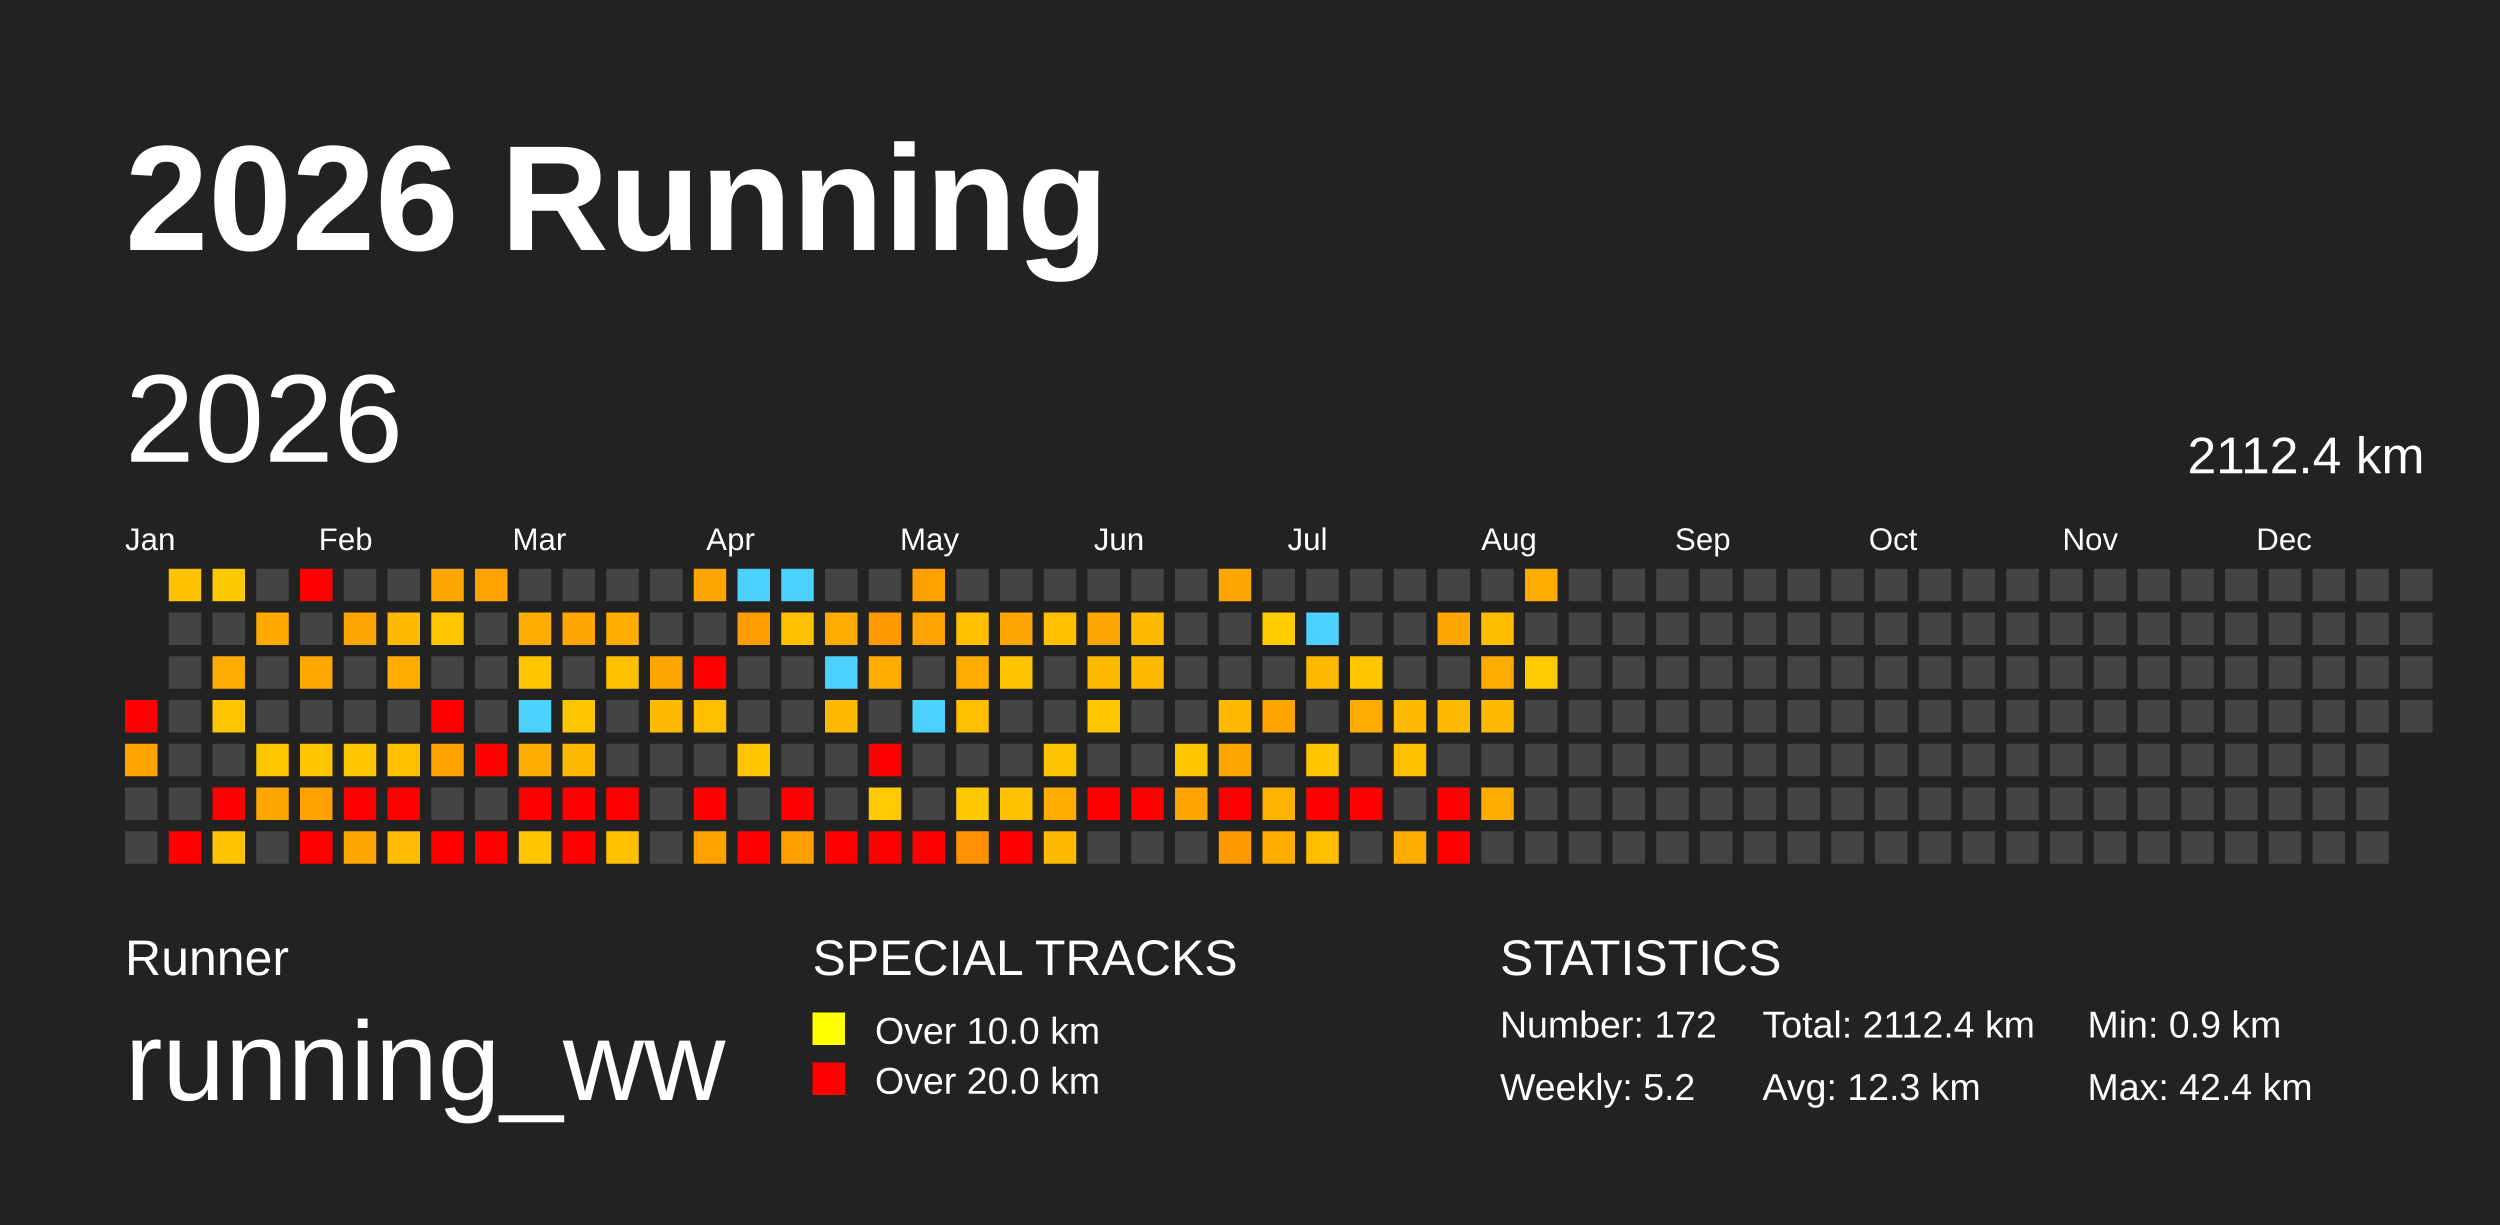
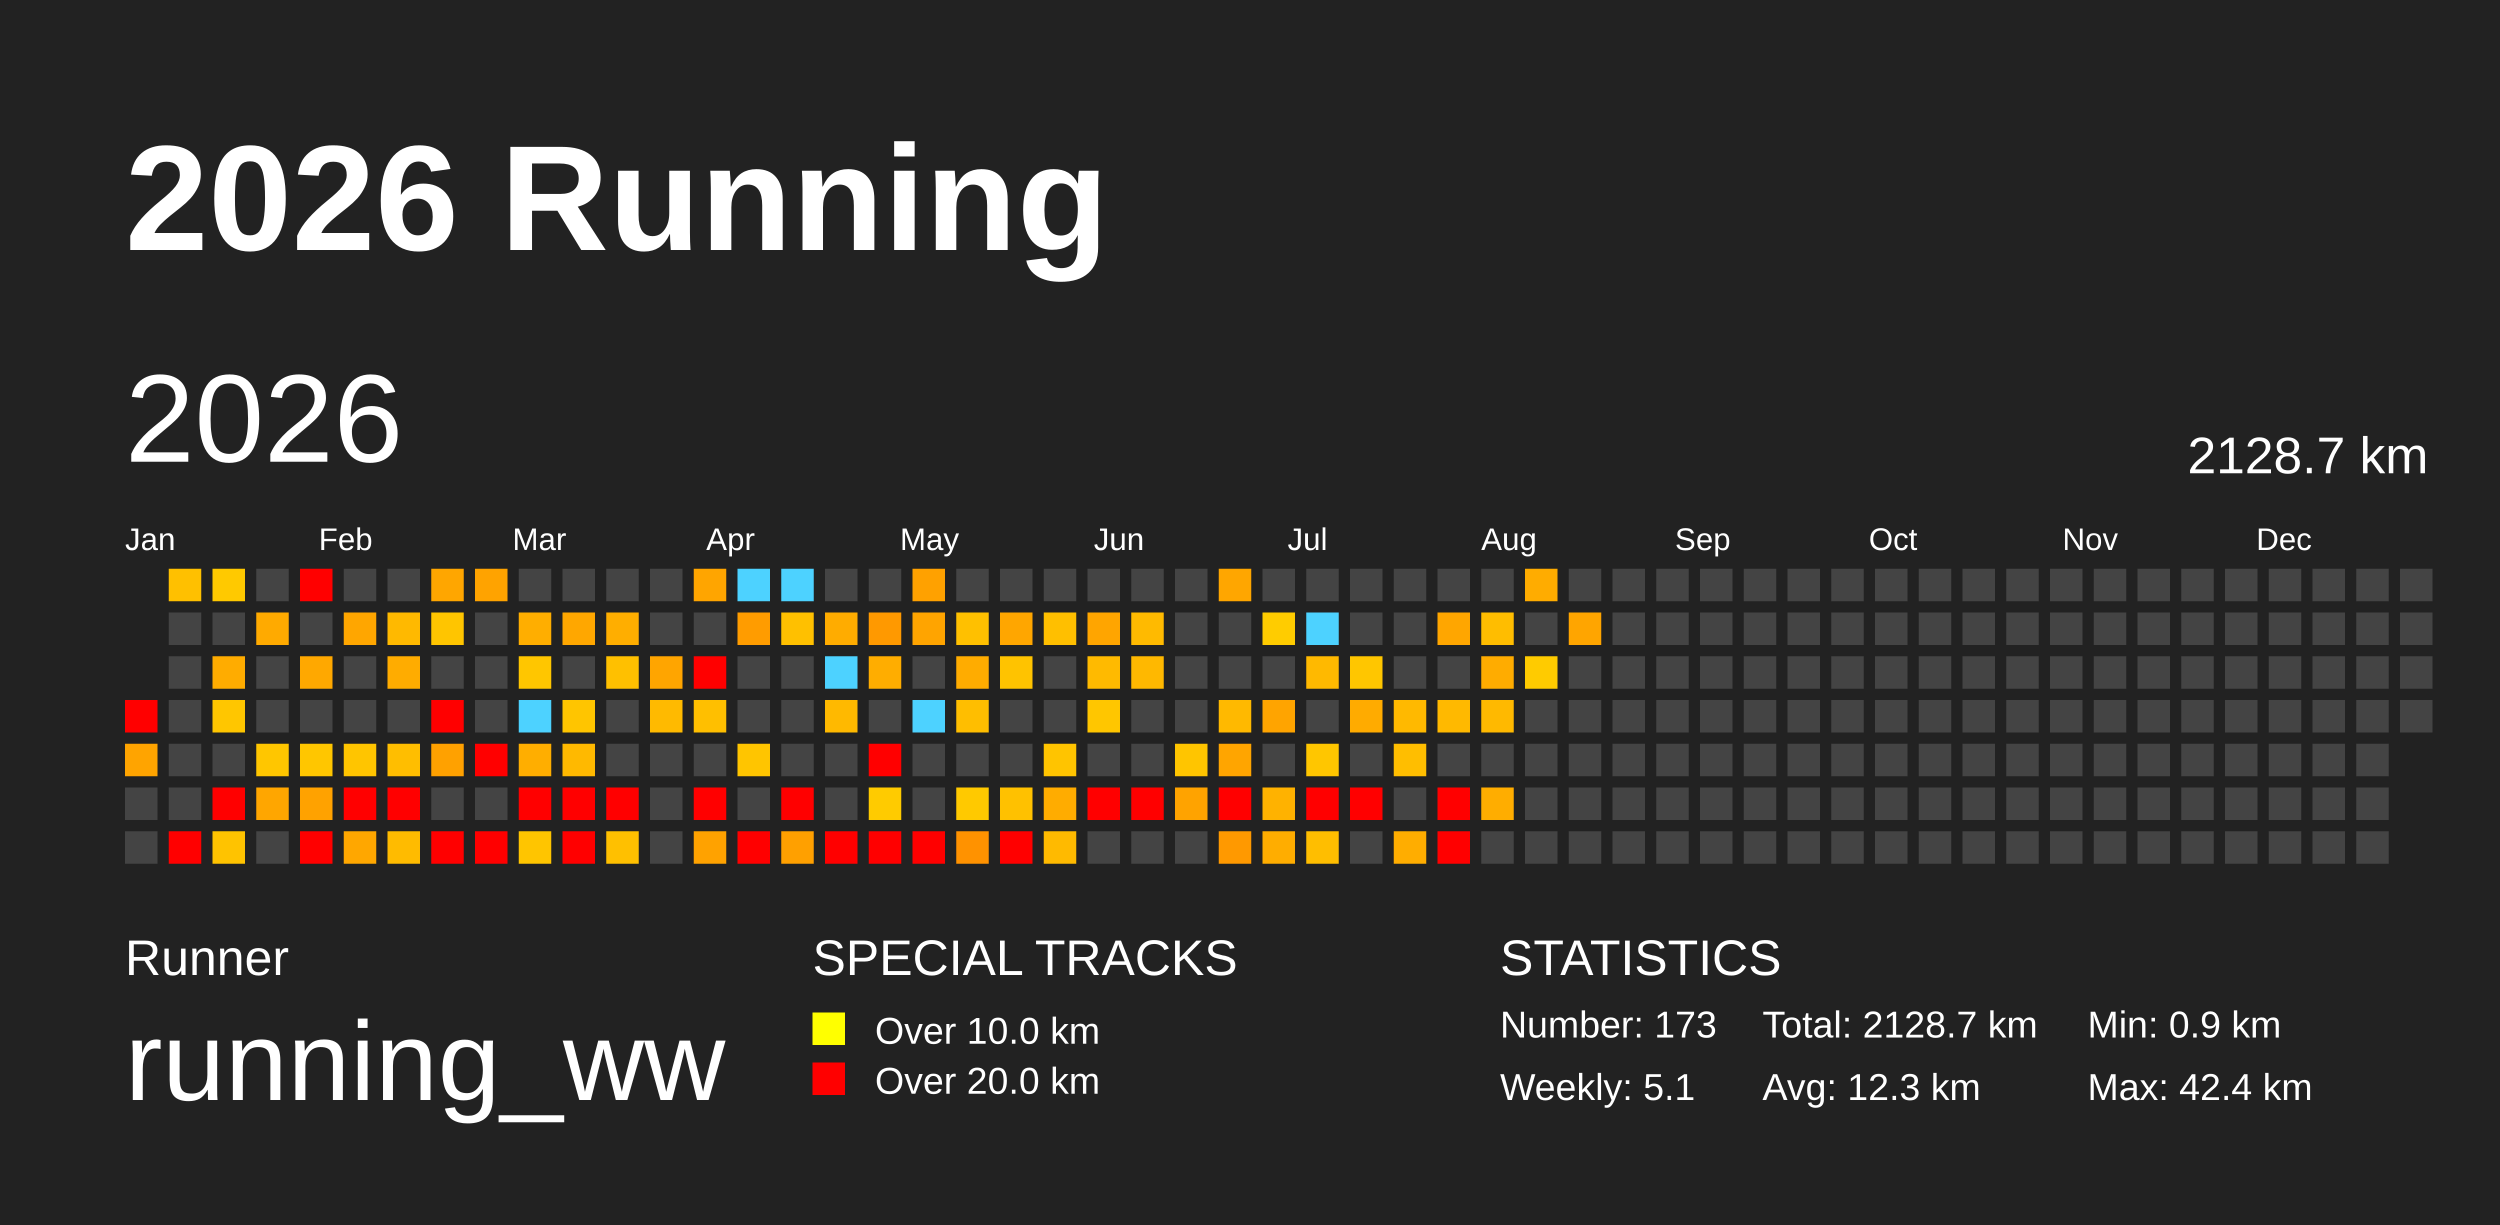
<svg xmlns="http://www.w3.org/2000/svg" baseProfile="full" height="98mm" version="1.1" viewBox="0,0,200,98" width="200mm">
  <defs />
  <rect fill="#222222" height="98" width="200" x="0" y="0" />
  <text fill="#FFFFFF" style="font-size:12px; font-family:Arial; font-weight:bold;" x="10" y="20">2026 Running</text>
  <text fill="#FFFFFF" style="font-size:4px; font-family:Arial" x="10" y="78">Runner</text>
  <text fill="#FFFFFF" style="font-size:9px; font-family:Arial" x="10" y="88">running_ww</text>
  <text fill="#FFFFFF" style="font-size:4px; font-family:Arial" x="65" y="78">SPECIAL TRACKS</text>
  <rect fill="yellow" height="2.6" width="2.6" x="65" y="81" />
  <text fill="#FFFFFF" style="font-size:3px; font-family:Arial" x="70" y="83.5">Over 10.0 km</text>
  <rect fill="red" height="2.6" width="2.6" x="65" y="85" />
  <text fill="#FFFFFF" style="font-size:3px; font-family:Arial" x="70" y="87.5">Over 20.0 km</text>
  <text fill="#FFFFFF" style="font-size:4px; font-family:Arial" x="120" y="78">STATISTICS</text>
-   <text fill="#FFFFFF" style="font-size:3px; font-family:Arial" x="120" y="83">Number: 172</text>
-   <text fill="#FFFFFF" style="font-size:3px; font-family:Arial" x="120" y="88">Weekly: 5.2</text>
-   <text fill="#FFFFFF" style="font-size:3px; font-family:Arial" x="141" y="83">Total: 2112.4 km</text>
+   <text fill="#FFFFFF" style="font-size:3px; font-family:Arial" x="120" y="83">Number: 173</text>
+   <text fill="#FFFFFF" style="font-size:3px; font-family:Arial" x="120" y="88">Weekly: 5.1</text>
+   <text fill="#FFFFFF" style="font-size:3px; font-family:Arial" x="141" y="83">Total: 2128.7 km</text>
  <text fill="#FFFFFF" style="font-size:3px; font-family:Arial" x="141" y="88">Avg: 12.3 km</text>
  <text fill="#FFFFFF" style="font-size:3px; font-family:Arial" x="167" y="83">Min: 0.9 km</text>
  <text fill="#FFFFFF" style="font-size:3px; font-family:Arial" x="167" y="88">Max: 42.4 km</text>
  <text dominant-baseline="hanging" fill="#FFFFFF" style="font-size:10.0px; font-family:Arial;" x="10" y="30">2026</text>
-   <text dominant-baseline="hanging" fill="#FFFFFF" style="font-size:4.125px; font-family:Arial;" x="175" y="35">2112.4 km</text>
+   <text dominant-baseline="hanging" fill="#FFFFFF" style="font-size:4.125px; font-family:Arial;" x="175" y="35">2128.7 km</text>
  <text fill="#FFFFFF" style="font-size:2.5px; font-family:Arial" x="10.0" y="44">Jan</text>
  <text fill="#FFFFFF" style="font-size:2.5px; font-family:Arial" x="25.5" y="44">Feb</text>
  <text fill="#FFFFFF" style="font-size:2.5px; font-family:Arial" x="41.0" y="44">Mar</text>
  <text fill="#FFFFFF" style="font-size:2.5px; font-family:Arial" x="56.5" y="44">Apr</text>
  <text fill="#FFFFFF" style="font-size:2.5px; font-family:Arial" x="72.0" y="44">May</text>
  <text fill="#FFFFFF" style="font-size:2.5px; font-family:Arial" x="87.5" y="44">Jun</text>
  <text fill="#FFFFFF" style="font-size:2.5px; font-family:Arial" x="103.0" y="44">Jul</text>
  <text fill="#FFFFFF" style="font-size:2.5px; font-family:Arial" x="118.5" y="44">Aug</text>
  <text fill="#FFFFFF" style="font-size:2.5px; font-family:Arial" x="134.0" y="44">Sep</text>
  <text fill="#FFFFFF" style="font-size:2.5px; font-family:Arial" x="149.5" y="44">Oct</text>
  <text fill="#FFFFFF" style="font-size:2.5px; font-family:Arial" x="165.0" y="44">Nov</text>
  <text fill="#FFFFFF" style="font-size:2.5px; font-family:Arial" x="180.5" y="44">Dec</text>
  <rect fill="red" height="2.6" width="2.6" x="10.0" y="56.0" />
  <rect fill="#ffa400" height="2.6" width="2.6" x="10.0" y="59.5" />
  <rect fill="#444444" height="2.6" width="2.6" x="10.0" y="63.0" />
  <rect fill="#444444" height="2.6" width="2.6" x="10.0" y="66.5" />
  <rect fill="#ffc000" height="2.6" width="2.6" x="13.5" y="45.5" />
  <rect fill="#444444" height="2.6" width="2.6" x="13.5" y="49.0" />
  <rect fill="#444444" height="2.6" width="2.6" x="13.5" y="52.5" />
  <rect fill="#444444" height="2.6" width="2.6" x="13.5" y="56.0" />
  <rect fill="#444444" height="2.6" width="2.6" x="13.5" y="59.5" />
  <rect fill="#444444" height="2.6" width="2.6" x="13.5" y="63.0" />
  <rect fill="red" height="2.6" width="2.6" x="13.5" y="66.5" />
  <rect fill="#ffc900" height="2.6" width="2.6" x="17.0" y="45.5" />
  <rect fill="#444444" height="2.6" width="2.6" x="17.0" y="49.0" />
  <rect fill="#ffac00" height="2.6" width="2.6" x="17.0" y="52.5" />
  <rect fill="#ffc600" height="2.6" width="2.6" x="17.0" y="56.0" />
  <rect fill="#444444" height="2.6" width="2.6" x="17.0" y="59.5" />
  <rect fill="red" height="2.6" width="2.6" x="17.0" y="63.0" />
  <rect fill="#ffc300" height="2.6" width="2.6" x="17.0" y="66.5" />
  <rect fill="#444444" height="2.6" width="2.6" x="20.5" y="45.5" />
  <rect fill="#ffaa00" height="2.6" width="2.6" x="20.5" y="49.0" />
  <rect fill="#444444" height="2.6" width="2.6" x="20.5" y="52.5" />
  <rect fill="#444444" height="2.6" width="2.6" x="20.5" y="56.0" />
  <rect fill="#ffc600" height="2.6" width="2.6" x="20.5" y="59.5" />
  <rect fill="#ffa600" height="2.6" width="2.6" x="20.5" y="63.0" />
  <rect fill="#444444" height="2.6" width="2.6" x="20.5" y="66.5" />
  <rect fill="red" height="2.6" width="2.6" x="24.0" y="45.5" />
  <rect fill="#444444" height="2.6" width="2.6" x="24.0" y="49.0" />
  <rect fill="#ffa800" height="2.6" width="2.6" x="24.0" y="52.5" />
  <rect fill="#444444" height="2.6" width="2.6" x="24.0" y="56.0" />
  <rect fill="#ffc600" height="2.6" width="2.6" x="24.0" y="59.5" />
  <rect fill="#ffa200" height="2.6" width="2.6" x="24.0" y="63.0" />
  <rect fill="red" height="2.6" width="2.6" x="24.0" y="66.5" />
  <rect fill="#444444" height="2.6" width="2.6" x="27.5" y="45.5" />
  <rect fill="#ffa600" height="2.6" width="2.6" x="27.5" y="49.0" />
  <rect fill="#444444" height="2.6" width="2.6" x="27.5" y="52.5" />
  <rect fill="#444444" height="2.6" width="2.6" x="27.5" y="56.0" />
  <rect fill="#ffc500" height="2.6" width="2.6" x="27.5" y="59.5" />
  <rect fill="red" height="2.6" width="2.6" x="27.5" y="63.0" />
  <rect fill="#ffa700" height="2.6" width="2.6" x="27.5" y="66.5" />
  <rect fill="#444444" height="2.6" width="2.6" x="31.0" y="45.5" />
  <rect fill="#ffb900" height="2.6" width="2.6" x="31.0" y="49.0" />
  <rect fill="#ffac00" height="2.6" width="2.6" x="31.0" y="52.5" />
  <rect fill="#444444" height="2.6" width="2.6" x="31.0" y="56.0" />
  <rect fill="#ffbe00" height="2.6" width="2.6" x="31.0" y="59.5" />
  <rect fill="red" height="2.6" width="2.6" x="31.0" y="63.0" />
  <rect fill="#ffbb00" height="2.6" width="2.6" x="31.0" y="66.5" />
  <rect fill="#ffa600" height="2.6" width="2.6" x="34.5" y="45.5" />
  <rect fill="#ffc500" height="2.6" width="2.6" x="34.5" y="49.0" />
  <rect fill="#444444" height="2.6" width="2.6" x="34.5" y="52.5" />
  <rect fill="red" height="2.6" width="2.6" x="34.5" y="56.0" />
  <rect fill="#ffa100" height="2.6" width="2.6" x="34.5" y="59.5" />
  <rect fill="#444444" height="2.6" width="2.6" x="34.5" y="63.0" />
  <rect fill="red" height="2.6" width="2.6" x="34.5" y="66.5" />
  <rect fill="#ffa300" height="2.6" width="2.6" x="38.0" y="45.5" />
  <rect fill="#444444" height="2.6" width="2.6" x="38.0" y="49.0" />
  <rect fill="#444444" height="2.6" width="2.6" x="38.0" y="52.5" />
  <rect fill="#444444" height="2.6" width="2.6" x="38.0" y="56.0" />
  <rect fill="red" height="2.6" width="2.6" x="38.0" y="59.5" />
  <rect fill="#444444" height="2.6" width="2.6" x="38.0" y="63.0" />
  <rect fill="red" height="2.6" width="2.6" x="38.0" y="66.5" />
  <rect fill="#444444" height="2.6" width="2.6" x="41.5" y="45.5" />
  <rect fill="#ffae00" height="2.6" width="2.6" x="41.5" y="49.0" />
  <rect fill="#ffc600" height="2.6" width="2.6" x="41.5" y="52.5" />
  <rect fill="#4dd2ff" height="2.6" width="2.6" x="41.5" y="56.0" />
  <rect fill="#ffae00" height="2.6" width="2.6" x="41.5" y="59.5" />
  <rect fill="red" height="2.6" width="2.6" x="41.5" y="63.0" />
  <rect fill="#ffc500" height="2.6" width="2.6" x="41.5" y="66.5" />
  <rect fill="#444444" height="2.6" width="2.6" x="45.0" y="45.5" />
  <rect fill="#ffa700" height="2.6" width="2.6" x="45.0" y="49.0" />
  <rect fill="#444444" height="2.6" width="2.6" x="45.0" y="52.5" />
  <rect fill="#ffc500" height="2.6" width="2.6" x="45.0" y="56.0" />
  <rect fill="#ffb900" height="2.6" width="2.6" x="45.0" y="59.5" />
  <rect fill="red" height="2.6" width="2.6" x="45.0" y="63.0" />
  <rect fill="red" height="2.6" width="2.6" x="45.0" y="66.5" />
  <rect fill="#444444" height="2.6" width="2.6" x="48.5" y="45.5" />
  <rect fill="#ffae00" height="2.6" width="2.6" x="48.5" y="49.0" />
  <rect fill="#ffc000" height="2.6" width="2.6" x="48.5" y="52.5" />
  <rect fill="#444444" height="2.6" width="2.6" x="48.5" y="56.0" />
  <rect fill="#444444" height="2.6" width="2.6" x="48.5" y="59.5" />
  <rect fill="red" height="2.6" width="2.6" x="48.5" y="63.0" />
  <rect fill="#ffc000" height="2.6" width="2.6" x="48.5" y="66.5" />
  <rect fill="#444444" height="2.6" width="2.6" x="52.0" y="45.5" />
  <rect fill="#444444" height="2.6" width="2.6" x="52.0" y="49.0" />
  <rect fill="#ffa500" height="2.6" width="2.6" x="52.0" y="52.5" />
  <rect fill="#ffba00" height="2.6" width="2.6" x="52.0" y="56.0" />
  <rect fill="#444444" height="2.6" width="2.6" x="52.0" y="59.5" />
  <rect fill="#444444" height="2.6" width="2.6" x="52.0" y="63.0" />
  <rect fill="#444444" height="2.6" width="2.6" x="52.0" y="66.5" />
  <rect fill="#ffa500" height="2.6" width="2.6" x="55.5" y="45.5" />
  <rect fill="#444444" height="2.6" width="2.6" x="55.5" y="49.0" />
  <rect fill="red" height="2.6" width="2.6" x="55.5" y="52.5" />
  <rect fill="#ffbf00" height="2.6" width="2.6" x="55.5" y="56.0" />
  <rect fill="#444444" height="2.6" width="2.6" x="55.5" y="59.5" />
  <rect fill="red" height="2.6" width="2.6" x="55.5" y="63.0" />
  <rect fill="#ffa200" height="2.6" width="2.6" x="55.5" y="66.5" />
  <rect fill="#4dd2ff" height="2.6" width="2.6" x="59.0" y="45.5" />
  <rect fill="#ff9c00" height="2.6" width="2.6" x="59.0" y="49.0" />
  <rect fill="#444444" height="2.6" width="2.6" x="59.0" y="52.5" />
  <rect fill="#444444" height="2.6" width="2.6" x="59.0" y="56.0" />
  <rect fill="#ffc500" height="2.6" width="2.6" x="59.0" y="59.5" />
  <rect fill="#444444" height="2.6" width="2.6" x="59.0" y="63.0" />
  <rect fill="red" height="2.6" width="2.6" x="59.0" y="66.5" />
  <rect fill="#4dd2ff" height="2.6" width="2.6" x="62.5" y="45.5" />
  <rect fill="#ffc000" height="2.6" width="2.6" x="62.5" y="49.0" />
  <rect fill="#444444" height="2.6" width="2.6" x="62.5" y="52.5" />
  <rect fill="#444444" height="2.6" width="2.6" x="62.5" y="56.0" />
  <rect fill="#444444" height="2.6" width="2.6" x="62.5" y="59.5" />
  <rect fill="red" height="2.6" width="2.6" x="62.5" y="63.0" />
  <rect fill="#ffa000" height="2.6" width="2.6" x="62.5" y="66.5" />
  <rect fill="#444444" height="2.6" width="2.6" x="66.0" y="45.5" />
  <rect fill="#ffac00" height="2.6" width="2.6" x="66.0" y="49.0" />
  <rect fill="#4dd2ff" height="2.6" width="2.6" x="66.0" y="52.5" />
  <rect fill="#ffb900" height="2.6" width="2.6" x="66.0" y="56.0" />
  <rect fill="#444444" height="2.6" width="2.6" x="66.0" y="59.5" />
  <rect fill="#444444" height="2.6" width="2.6" x="66.0" y="63.0" />
  <rect fill="red" height="2.6" width="2.6" x="66.0" y="66.5" />
  <rect fill="#444444" height="2.6" width="2.6" x="69.5" y="45.5" />
  <rect fill="#ff9900" height="2.6" width="2.6" x="69.5" y="49.0" />
  <rect fill="#ffad00" height="2.6" width="2.6" x="69.5" y="52.5" />
  <rect fill="#444444" height="2.6" width="2.6" x="69.5" y="56.0" />
  <rect fill="red" height="2.6" width="2.6" x="69.5" y="59.5" />
  <rect fill="#ffcb00" height="2.6" width="2.6" x="69.5" y="63.0" />
  <rect fill="red" height="2.6" width="2.6" x="69.5" y="66.5" />
  <rect fill="#ffa100" height="2.6" width="2.6" x="73.0" y="45.5" />
  <rect fill="#ffa400" height="2.6" width="2.6" x="73.0" y="49.0" />
  <rect fill="#444444" height="2.6" width="2.6" x="73.0" y="52.5" />
  <rect fill="#4dd2ff" height="2.6" width="2.6" x="73.0" y="56.0" />
  <rect fill="#444444" height="2.6" width="2.6" x="73.0" y="59.5" />
  <rect fill="#444444" height="2.6" width="2.6" x="73.0" y="63.0" />
  <rect fill="red" height="2.6" width="2.6" x="73.0" y="66.5" />
  <rect fill="#444444" height="2.6" width="2.6" x="76.5" y="45.5" />
  <rect fill="#ffc000" height="2.6" width="2.6" x="76.5" y="49.0" />
  <rect fill="#ffac00" height="2.6" width="2.6" x="76.5" y="52.5" />
  <rect fill="#ffbe00" height="2.6" width="2.6" x="76.5" y="56.0" />
  <rect fill="#444444" height="2.6" width="2.6" x="76.5" y="59.5" />
  <rect fill="#ffc900" height="2.6" width="2.6" x="76.5" y="63.0" />
  <rect fill="#ff9200" height="2.6" width="2.6" x="76.5" y="66.5" />
  <rect fill="#444444" height="2.6" width="2.6" x="80.0" y="45.5" />
  <rect fill="#ffa600" height="2.6" width="2.6" x="80.0" y="49.0" />
  <rect fill="#ffc300" height="2.6" width="2.6" x="80.0" y="52.5" />
  <rect fill="#444444" height="2.6" width="2.6" x="80.0" y="56.0" />
  <rect fill="#444444" height="2.6" width="2.6" x="80.0" y="59.5" />
  <rect fill="#ffc100" height="2.6" width="2.6" x="80.0" y="63.0" />
  <rect fill="red" height="2.6" width="2.6" x="80.0" y="66.5" />
  <rect fill="#444444" height="2.6" width="2.6" x="83.5" y="45.5" />
  <rect fill="#ffbf00" height="2.6" width="2.6" x="83.5" y="49.0" />
  <rect fill="#444444" height="2.6" width="2.6" x="83.5" y="52.5" />
  <rect fill="#444444" height="2.6" width="2.6" x="83.5" y="56.0" />
  <rect fill="#ffc400" height="2.6" width="2.6" x="83.5" y="59.5" />
  <rect fill="#ffac00" height="2.6" width="2.6" x="83.5" y="63.0" />
  <rect fill="#ffba00" height="2.6" width="2.6" x="83.5" y="66.5" />
  <rect fill="#444444" height="2.6" width="2.6" x="87.0" y="45.5" />
  <rect fill="#ffa500" height="2.6" width="2.6" x="87.0" y="49.0" />
  <rect fill="#ffba00" height="2.6" width="2.6" x="87.0" y="52.5" />
  <rect fill="#ffc600" height="2.6" width="2.6" x="87.0" y="56.0" />
  <rect fill="#444444" height="2.6" width="2.6" x="87.0" y="59.5" />
  <rect fill="red" height="2.6" width="2.6" x="87.0" y="63.0" />
  <rect fill="#444444" height="2.6" width="2.6" x="87.0" y="66.5" />
  <rect fill="#444444" height="2.6" width="2.6" x="90.5" y="45.5" />
  <rect fill="#ffba00" height="2.6" width="2.6" x="90.5" y="49.0" />
  <rect fill="#ffb800" height="2.6" width="2.6" x="90.5" y="52.5" />
  <rect fill="#444444" height="2.6" width="2.6" x="90.5" y="56.0" />
  <rect fill="#444444" height="2.6" width="2.6" x="90.5" y="59.5" />
  <rect fill="red" height="2.6" width="2.6" x="90.5" y="63.0" />
  <rect fill="#444444" height="2.6" width="2.6" x="90.5" y="66.5" />
  <rect fill="#444444" height="2.6" width="2.6" x="94.0" y="45.5" />
  <rect fill="#444444" height="2.6" width="2.6" x="94.0" y="49.0" />
  <rect fill="#444444" height="2.6" width="2.6" x="94.0" y="52.5" />
  <rect fill="#444444" height="2.6" width="2.6" x="94.0" y="56.0" />
  <rect fill="#ffc500" height="2.6" width="2.6" x="94.0" y="59.5" />
  <rect fill="#ffa300" height="2.6" width="2.6" x="94.0" y="63.0" />
  <rect fill="#444444" height="2.6" width="2.6" x="94.0" y="66.5" />
  <rect fill="#ffa600" height="2.6" width="2.6" x="97.5" y="45.5" />
  <rect fill="#444444" height="2.6" width="2.6" x="97.5" y="49.0" />
  <rect fill="#444444" height="2.6" width="2.6" x="97.5" y="52.5" />
  <rect fill="#ffb900" height="2.6" width="2.6" x="97.5" y="56.0" />
  <rect fill="#ffa500" height="2.6" width="2.6" x="97.5" y="59.5" />
  <rect fill="red" height="2.6" width="2.6" x="97.5" y="63.0" />
  <rect fill="#ff9900" height="2.6" width="2.6" x="97.5" y="66.5" />
  <rect fill="#444444" height="2.6" width="2.6" x="101.0" y="45.5" />
  <rect fill="#ffcc00" height="2.6" width="2.6" x="101.0" y="49.0" />
  <rect fill="#444444" height="2.6" width="2.6" x="101.0" y="52.5" />
  <rect fill="#ffa400" height="2.6" width="2.6" x="101.0" y="56.0" />
  <rect fill="#444444" height="2.6" width="2.6" x="101.0" y="59.5" />
  <rect fill="#ffb200" height="2.6" width="2.6" x="101.0" y="63.0" />
  <rect fill="#ffad00" height="2.6" width="2.6" x="101.0" y="66.5" />
  <rect fill="#444444" height="2.6" width="2.6" x="104.5" y="45.5" />
  <rect fill="#4dd2ff" height="2.6" width="2.6" x="104.5" y="49.0" />
  <rect fill="#ffb900" height="2.6" width="2.6" x="104.5" y="52.5" />
  <rect fill="#444444" height="2.6" width="2.6" x="104.5" y="56.0" />
  <rect fill="#ffc600" height="2.6" width="2.6" x="104.5" y="59.5" />
  <rect fill="red" height="2.6" width="2.6" x="104.5" y="63.0" />
  <rect fill="#ffbe00" height="2.6" width="2.6" x="104.5" y="66.5" />
  <rect fill="#444444" height="2.6" width="2.6" x="108.0" y="45.5" />
  <rect fill="#444444" height="2.6" width="2.6" x="108.0" y="49.0" />
  <rect fill="#ffc600" height="2.6" width="2.6" x="108.0" y="52.5" />
  <rect fill="#ffab00" height="2.6" width="2.6" x="108.0" y="56.0" />
  <rect fill="#444444" height="2.6" width="2.6" x="108.0" y="59.5" />
  <rect fill="red" height="2.6" width="2.6" x="108.0" y="63.0" />
  <rect fill="#444444" height="2.6" width="2.6" x="108.0" y="66.5" />
  <rect fill="#444444" height="2.6" width="2.6" x="111.5" y="45.5" />
  <rect fill="#444444" height="2.6" width="2.6" x="111.5" y="49.0" />
  <rect fill="#444444" height="2.6" width="2.6" x="111.5" y="52.5" />
  <rect fill="#ffb900" height="2.6" width="2.6" x="111.5" y="56.0" />
  <rect fill="#ffbe00" height="2.6" width="2.6" x="111.5" y="59.5" />
  <rect fill="#444444" height="2.6" width="2.6" x="111.5" y="63.0" />
  <rect fill="#ffad00" height="2.6" width="2.6" x="111.5" y="66.5" />
  <rect fill="#444444" height="2.6" width="2.6" x="115.0" y="45.5" />
  <rect fill="#ffa600" height="2.6" width="2.6" x="115.0" y="49.0" />
  <rect fill="#444444" height="2.6" width="2.6" x="115.0" y="52.5" />
  <rect fill="#ffb900" height="2.6" width="2.6" x="115.0" y="56.0" />
  <rect fill="#444444" height="2.6" width="2.6" x="115.0" y="59.5" />
  <rect fill="red" height="2.6" width="2.6" x="115.0" y="63.0" />
  <rect fill="red" height="2.6" width="2.6" x="115.0" y="66.5" />
  <rect fill="#444444" height="2.6" width="2.6" x="118.5" y="45.5" />
  <rect fill="#ffbd00" height="2.6" width="2.6" x="118.5" y="49.0" />
  <rect fill="#ffac00" height="2.6" width="2.6" x="118.5" y="52.5" />
  <rect fill="#ffb900" height="2.6" width="2.6" x="118.5" y="56.0" />
  <rect fill="#444444" height="2.6" width="2.6" x="118.5" y="59.5" />
  <rect fill="#ffad00" height="2.6" width="2.6" x="118.5" y="63.0" />
  <rect fill="#444444" height="2.6" width="2.6" x="118.5" y="66.5" />
  <rect fill="#ffac00" height="2.6" width="2.6" x="122.0" y="45.5" />
  <rect fill="#444444" height="2.6" width="2.6" x="122.0" y="49.0" />
  <rect fill="#ffcb00" height="2.6" width="2.6" x="122.0" y="52.5" />
  <rect fill="#444444" height="2.6" width="2.6" x="122.0" y="56.0" />
  <rect fill="#444444" height="2.6" width="2.6" x="122.0" y="59.5" />
  <rect fill="#444444" height="2.6" width="2.6" x="122.0" y="63.0" />
  <rect fill="#444444" height="2.6" width="2.6" x="122.0" y="66.5" />
  <rect fill="#444444" height="2.6" width="2.6" x="125.5" y="45.5" />
-   <rect fill="#444444" height="2.6" width="2.6" x="125.5" y="49.0" />
+   <rect fill="#ffa500" height="2.6" width="2.6" x="125.5" y="49.0" />
  <rect fill="#444444" height="2.6" width="2.6" x="125.5" y="52.5" />
  <rect fill="#444444" height="2.6" width="2.6" x="125.5" y="56.0" />
  <rect fill="#444444" height="2.6" width="2.6" x="125.5" y="59.5" />
  <rect fill="#444444" height="2.6" width="2.6" x="125.5" y="63.0" />
  <rect fill="#444444" height="2.6" width="2.6" x="125.5" y="66.5" />
  <rect fill="#444444" height="2.6" width="2.6" x="129.0" y="45.5" />
  <rect fill="#444444" height="2.6" width="2.6" x="129.0" y="49.0" />
  <rect fill="#444444" height="2.6" width="2.6" x="129.0" y="52.5" />
  <rect fill="#444444" height="2.6" width="2.6" x="129.0" y="56.0" />
  <rect fill="#444444" height="2.6" width="2.6" x="129.0" y="59.5" />
  <rect fill="#444444" height="2.6" width="2.6" x="129.0" y="63.0" />
  <rect fill="#444444" height="2.6" width="2.6" x="129.0" y="66.5" />
  <rect fill="#444444" height="2.6" width="2.6" x="132.5" y="45.5" />
  <rect fill="#444444" height="2.6" width="2.6" x="132.5" y="49.0" />
  <rect fill="#444444" height="2.6" width="2.6" x="132.5" y="52.5" />
  <rect fill="#444444" height="2.6" width="2.6" x="132.5" y="56.0" />
  <rect fill="#444444" height="2.6" width="2.6" x="132.5" y="59.5" />
  <rect fill="#444444" height="2.6" width="2.6" x="132.5" y="63.0" />
  <rect fill="#444444" height="2.6" width="2.6" x="132.5" y="66.5" />
  <rect fill="#444444" height="2.6" width="2.6" x="136.0" y="45.5" />
  <rect fill="#444444" height="2.6" width="2.6" x="136.0" y="49.0" />
  <rect fill="#444444" height="2.6" width="2.6" x="136.0" y="52.5" />
  <rect fill="#444444" height="2.6" width="2.6" x="136.0" y="56.0" />
  <rect fill="#444444" height="2.6" width="2.6" x="136.0" y="59.5" />
  <rect fill="#444444" height="2.6" width="2.6" x="136.0" y="63.0" />
  <rect fill="#444444" height="2.6" width="2.6" x="136.0" y="66.5" />
  <rect fill="#444444" height="2.6" width="2.6" x="139.5" y="45.5" />
  <rect fill="#444444" height="2.6" width="2.6" x="139.5" y="49.0" />
  <rect fill="#444444" height="2.6" width="2.6" x="139.5" y="52.5" />
  <rect fill="#444444" height="2.6" width="2.6" x="139.5" y="56.0" />
  <rect fill="#444444" height="2.6" width="2.6" x="139.5" y="59.5" />
  <rect fill="#444444" height="2.6" width="2.6" x="139.5" y="63.0" />
  <rect fill="#444444" height="2.6" width="2.6" x="139.5" y="66.5" />
  <rect fill="#444444" height="2.6" width="2.6" x="143.0" y="45.5" />
  <rect fill="#444444" height="2.6" width="2.6" x="143.0" y="49.0" />
  <rect fill="#444444" height="2.6" width="2.6" x="143.0" y="52.5" />
  <rect fill="#444444" height="2.6" width="2.6" x="143.0" y="56.0" />
  <rect fill="#444444" height="2.6" width="2.6" x="143.0" y="59.5" />
  <rect fill="#444444" height="2.6" width="2.6" x="143.0" y="63.0" />
  <rect fill="#444444" height="2.6" width="2.6" x="143.0" y="66.5" />
  <rect fill="#444444" height="2.6" width="2.6" x="146.5" y="45.5" />
  <rect fill="#444444" height="2.6" width="2.6" x="146.5" y="49.0" />
  <rect fill="#444444" height="2.6" width="2.6" x="146.5" y="52.5" />
  <rect fill="#444444" height="2.6" width="2.6" x="146.5" y="56.0" />
  <rect fill="#444444" height="2.6" width="2.6" x="146.5" y="59.5" />
  <rect fill="#444444" height="2.6" width="2.6" x="146.5" y="63.0" />
  <rect fill="#444444" height="2.6" width="2.6" x="146.5" y="66.5" />
  <rect fill="#444444" height="2.6" width="2.6" x="150.0" y="45.5" />
  <rect fill="#444444" height="2.6" width="2.6" x="150.0" y="49.0" />
  <rect fill="#444444" height="2.6" width="2.6" x="150.0" y="52.5" />
  <rect fill="#444444" height="2.6" width="2.6" x="150.0" y="56.0" />
  <rect fill="#444444" height="2.6" width="2.6" x="150.0" y="59.5" />
  <rect fill="#444444" height="2.6" width="2.6" x="150.0" y="63.0" />
  <rect fill="#444444" height="2.6" width="2.6" x="150.0" y="66.5" />
  <rect fill="#444444" height="2.6" width="2.6" x="153.5" y="45.5" />
  <rect fill="#444444" height="2.6" width="2.6" x="153.5" y="49.0" />
  <rect fill="#444444" height="2.6" width="2.6" x="153.5" y="52.5" />
  <rect fill="#444444" height="2.6" width="2.6" x="153.5" y="56.0" />
  <rect fill="#444444" height="2.6" width="2.6" x="153.5" y="59.5" />
  <rect fill="#444444" height="2.6" width="2.6" x="153.5" y="63.0" />
  <rect fill="#444444" height="2.6" width="2.6" x="153.5" y="66.5" />
  <rect fill="#444444" height="2.6" width="2.6" x="157.0" y="45.5" />
  <rect fill="#444444" height="2.6" width="2.6" x="157.0" y="49.0" />
  <rect fill="#444444" height="2.6" width="2.6" x="157.0" y="52.5" />
  <rect fill="#444444" height="2.6" width="2.6" x="157.0" y="56.0" />
  <rect fill="#444444" height="2.6" width="2.6" x="157.0" y="59.5" />
  <rect fill="#444444" height="2.6" width="2.6" x="157.0" y="63.0" />
  <rect fill="#444444" height="2.6" width="2.6" x="157.0" y="66.5" />
  <rect fill="#444444" height="2.6" width="2.6" x="160.5" y="45.5" />
  <rect fill="#444444" height="2.6" width="2.6" x="160.5" y="49.0" />
  <rect fill="#444444" height="2.6" width="2.6" x="160.5" y="52.5" />
  <rect fill="#444444" height="2.6" width="2.6" x="160.5" y="56.0" />
  <rect fill="#444444" height="2.6" width="2.6" x="160.5" y="59.5" />
  <rect fill="#444444" height="2.6" width="2.6" x="160.5" y="63.0" />
  <rect fill="#444444" height="2.6" width="2.6" x="160.5" y="66.5" />
  <rect fill="#444444" height="2.6" width="2.6" x="164.0" y="45.5" />
  <rect fill="#444444" height="2.6" width="2.6" x="164.0" y="49.0" />
  <rect fill="#444444" height="2.6" width="2.6" x="164.0" y="52.5" />
  <rect fill="#444444" height="2.6" width="2.6" x="164.0" y="56.0" />
  <rect fill="#444444" height="2.6" width="2.6" x="164.0" y="59.5" />
  <rect fill="#444444" height="2.6" width="2.6" x="164.0" y="63.0" />
  <rect fill="#444444" height="2.6" width="2.6" x="164.0" y="66.5" />
  <rect fill="#444444" height="2.6" width="2.6" x="167.5" y="45.5" />
  <rect fill="#444444" height="2.6" width="2.6" x="167.5" y="49.0" />
  <rect fill="#444444" height="2.6" width="2.6" x="167.5" y="52.5" />
  <rect fill="#444444" height="2.6" width="2.6" x="167.5" y="56.0" />
  <rect fill="#444444" height="2.6" width="2.6" x="167.5" y="59.5" />
  <rect fill="#444444" height="2.6" width="2.6" x="167.5" y="63.0" />
  <rect fill="#444444" height="2.6" width="2.6" x="167.5" y="66.5" />
  <rect fill="#444444" height="2.6" width="2.6" x="171.0" y="45.5" />
  <rect fill="#444444" height="2.6" width="2.6" x="171.0" y="49.0" />
  <rect fill="#444444" height="2.6" width="2.6" x="171.0" y="52.5" />
  <rect fill="#444444" height="2.6" width="2.6" x="171.0" y="56.0" />
  <rect fill="#444444" height="2.6" width="2.6" x="171.0" y="59.5" />
  <rect fill="#444444" height="2.6" width="2.6" x="171.0" y="63.0" />
  <rect fill="#444444" height="2.6" width="2.6" x="171.0" y="66.5" />
  <rect fill="#444444" height="2.6" width="2.6" x="174.5" y="45.5" />
  <rect fill="#444444" height="2.6" width="2.6" x="174.5" y="49.0" />
  <rect fill="#444444" height="2.6" width="2.6" x="174.5" y="52.5" />
  <rect fill="#444444" height="2.6" width="2.6" x="174.5" y="56.0" />
  <rect fill="#444444" height="2.6" width="2.6" x="174.5" y="59.5" />
  <rect fill="#444444" height="2.6" width="2.6" x="174.5" y="63.0" />
  <rect fill="#444444" height="2.6" width="2.6" x="174.5" y="66.5" />
  <rect fill="#444444" height="2.6" width="2.6" x="178.0" y="45.5" />
  <rect fill="#444444" height="2.6" width="2.6" x="178.0" y="49.0" />
  <rect fill="#444444" height="2.6" width="2.6" x="178.0" y="52.5" />
  <rect fill="#444444" height="2.6" width="2.6" x="178.0" y="56.0" />
  <rect fill="#444444" height="2.6" width="2.6" x="178.0" y="59.5" />
  <rect fill="#444444" height="2.6" width="2.6" x="178.0" y="63.0" />
  <rect fill="#444444" height="2.6" width="2.6" x="178.0" y="66.5" />
  <rect fill="#444444" height="2.6" width="2.6" x="181.5" y="45.5" />
  <rect fill="#444444" height="2.6" width="2.6" x="181.5" y="49.0" />
  <rect fill="#444444" height="2.6" width="2.6" x="181.5" y="52.5" />
  <rect fill="#444444" height="2.6" width="2.6" x="181.5" y="56.0" />
  <rect fill="#444444" height="2.6" width="2.6" x="181.5" y="59.5" />
  <rect fill="#444444" height="2.6" width="2.6" x="181.5" y="63.0" />
  <rect fill="#444444" height="2.6" width="2.6" x="181.5" y="66.5" />
  <rect fill="#444444" height="2.6" width="2.6" x="185.0" y="45.5" />
  <rect fill="#444444" height="2.6" width="2.6" x="185.0" y="49.0" />
  <rect fill="#444444" height="2.6" width="2.6" x="185.0" y="52.5" />
  <rect fill="#444444" height="2.6" width="2.6" x="185.0" y="56.0" />
  <rect fill="#444444" height="2.6" width="2.6" x="185.0" y="59.5" />
  <rect fill="#444444" height="2.6" width="2.6" x="185.0" y="63.0" />
  <rect fill="#444444" height="2.6" width="2.6" x="185.0" y="66.5" />
  <rect fill="#444444" height="2.6" width="2.6" x="188.5" y="45.5" />
  <rect fill="#444444" height="2.6" width="2.6" x="188.5" y="49.0" />
  <rect fill="#444444" height="2.6" width="2.6" x="188.5" y="52.5" />
  <rect fill="#444444" height="2.6" width="2.6" x="188.5" y="56.0" />
  <rect fill="#444444" height="2.6" width="2.6" x="188.5" y="59.5" />
  <rect fill="#444444" height="2.6" width="2.6" x="188.5" y="63.0" />
  <rect fill="#444444" height="2.6" width="2.6" x="188.5" y="66.5" />
  <rect fill="#444444" height="2.6" width="2.6" x="192.0" y="45.5" />
  <rect fill="#444444" height="2.6" width="2.6" x="192.0" y="49.0" />
  <rect fill="#444444" height="2.6" width="2.6" x="192.0" y="52.5" />
  <rect fill="#444444" height="2.6" width="2.6" x="192.0" y="56.0" />
</svg>
